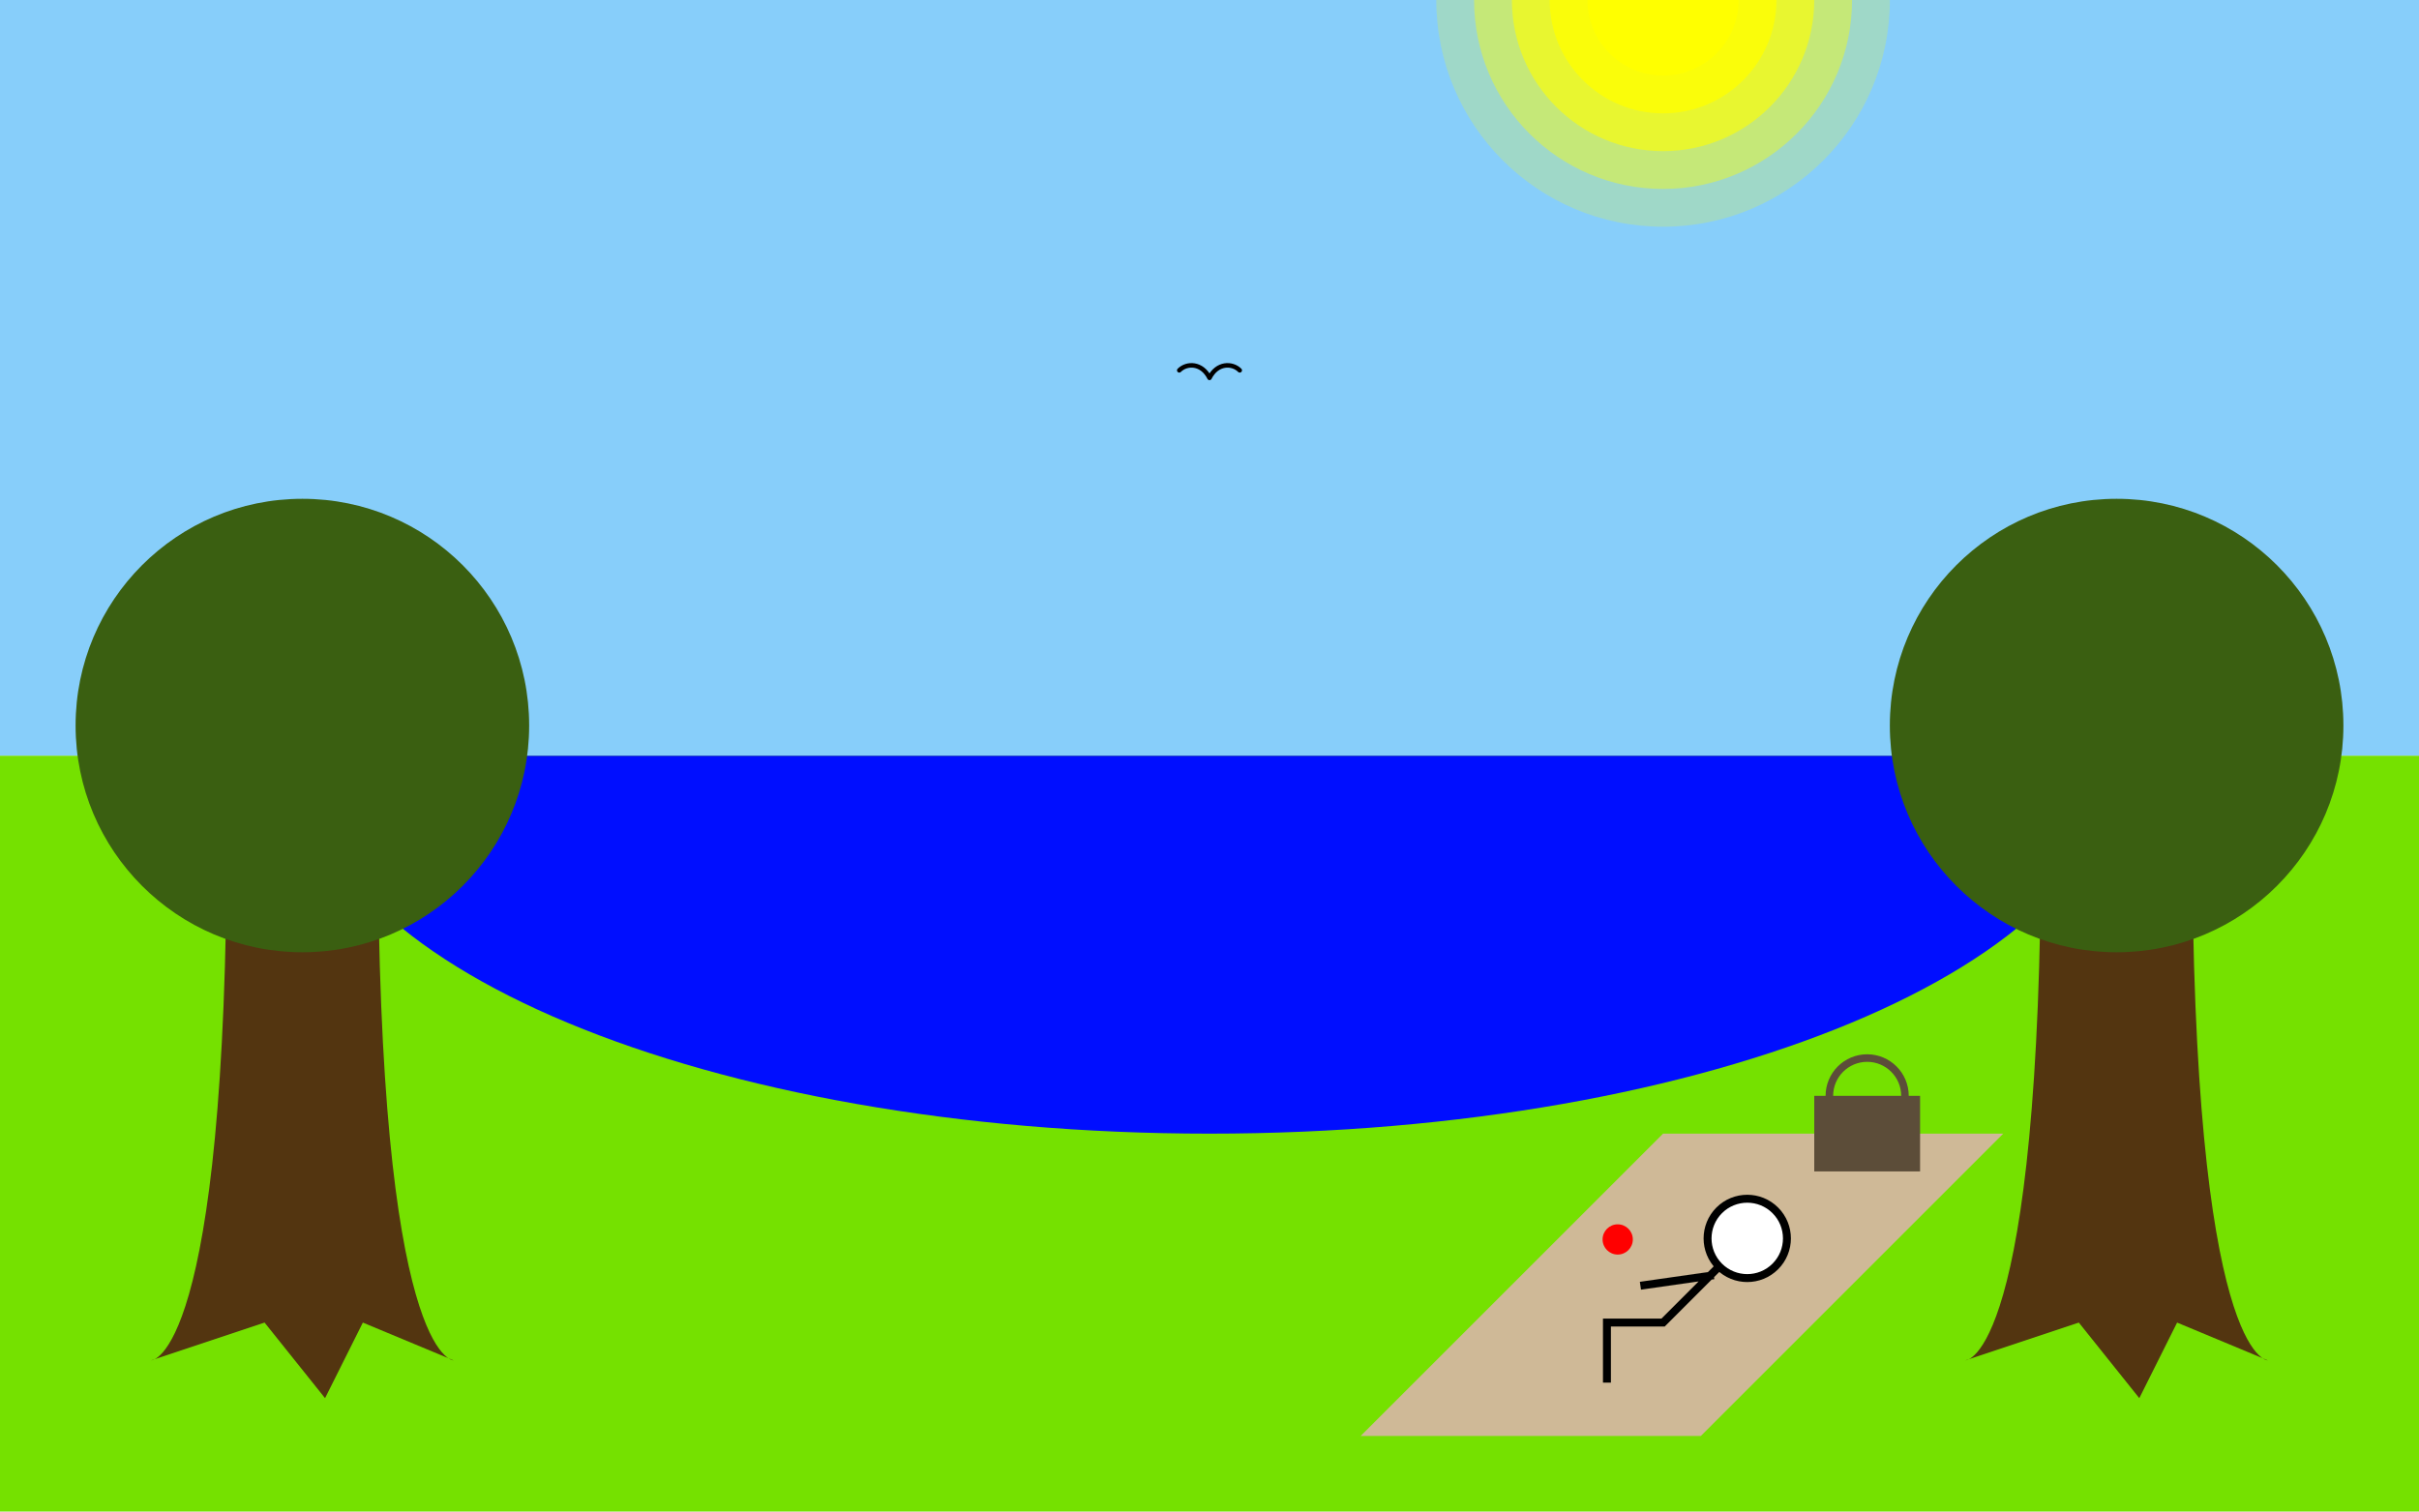
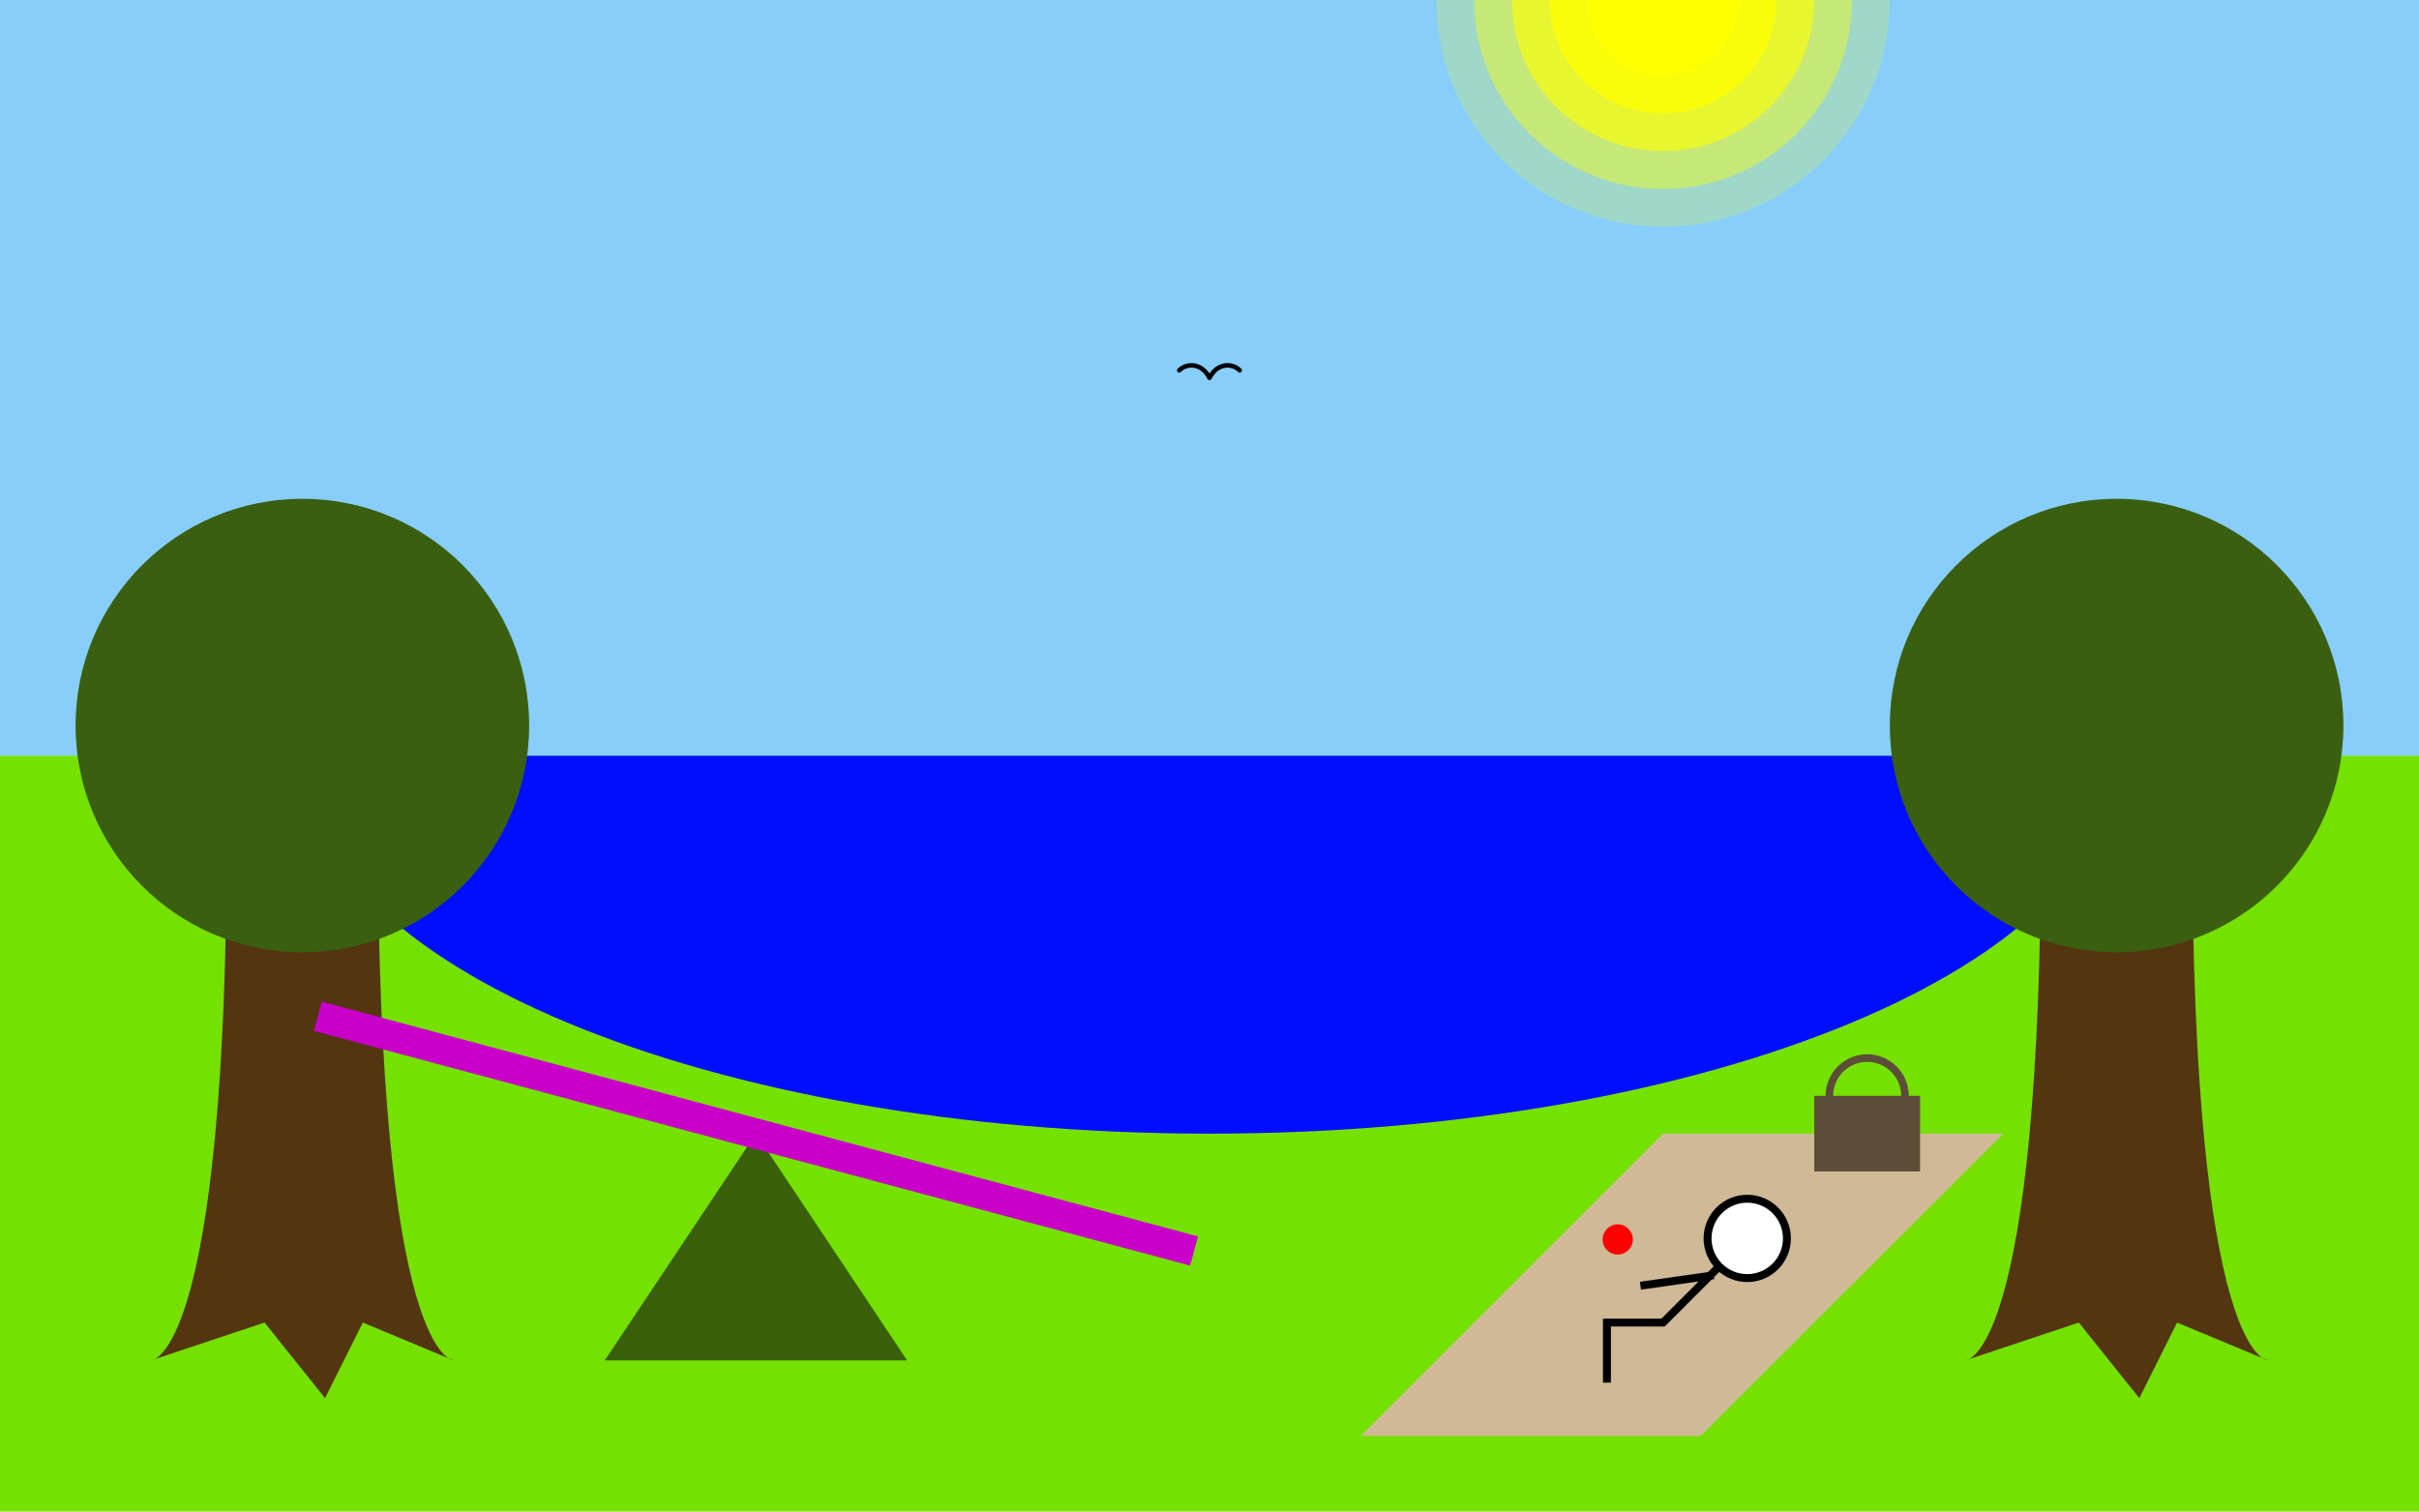
<svg xmlns="http://www.w3.org/2000/svg" version="1.1" width="1600" height="1000">
  <rect x="0" y="0" width="1600" height="500" fill="#87CEFA" />
  <rect x="0" y="500" width="1600" height="500" fill="#75E100" />
  <path d="M 800 500              h -600               a 600 250 0 0 0 1200 0              Z" fill="#000EFF" />
  <circle cx="1100" cy="0" r="150" fill="#FFFF00" fill-opacity="0.2" />
  <circle cx="1100" cy="0" r="125" fill="#FFFF00" fill-opacity="0.4" />
  <circle cx="1100" cy="0" r="100" fill="#FFFF00" fill-opacity="0.6" />
  <circle cx="1100" cy="0" r="75" fill="#FFFF00" fill-opacity="0.8" />
  <circle cx="1100" cy="0" r="50" fill="#FFFF00" fill-opacity="1" />
  <path d="M 0 0              c 5 -10 15 -10 20 -5              M 0 0              c -5 -10 -15 -10 -20 -5" fill="transparent" stroke="#000000" stroke-width="3" stroke-linejoin="round" stroke-linecap="round" transform="translate(800, 250)" />
  <rect x="0" y="0" width="225" height="200" transform="translate(1100, 750) skewX(-45)" fill="#CFB997" />
-   <circle cx="-30" cy="70" r="10" transform="translate(1100, 750)" fill="#FF0000" />
-   <rect x="100" y="-25" width="70" height="50" transform="translate(1100, 750)" fill="#5C4D39" />
-   <circle cx="135" cy="-25" r="25" transform="translate(1100, 750)" stroke="#5C4D39" stroke-width="5" fill="transparent" />
+   <circle cx="-30" cy="70" r="10" fill="#FF0000" transform="translate(1100, 750)" />
+   <rect x="100" y="-25" width="70" height="50" fill="#5C4D39" transform="translate(1100, 750)" />
+   <circle cx="135" cy="-25" r="25" fill="transparent" stroke="#5C4D39" stroke-width="5" transform="translate(1100, 750)" />
  <path d="M 0 150               L 0 0              L -75 -75              L 0 -150              M 0 125              L -75 25              " fill="transparent" stroke="#000000" stroke-width="15" stroke-linejoin="miter" stroke-linecap="square" transform="translate(1100, 875) scale(0.35, -0.35) rotate(-45)" />
-   <circle cx="0" cy="225" r="75" fill="white" stroke="#000000" stroke-width="15" transform="translate(1100, 875) scale(0.35, -0.35) rotate(-45)" />
+   <circle cx="0" cy="225" r="75" fill="#FFFFFF" stroke="#000000" stroke-width="15" transform="translate(1100, 875) scale(0.35, -0.35) rotate(-45)" />
  <path d="M -50 -200              L -50 -150              C -50 200 -100 200 -100 200              L -25 175              L 15 225              L 40 175              L 100 200              C 100 200 50 200 50 -150              L 50 -200              Z             " fill="#533510" transform="translate(200, 700)" />
  <circle cx="0" cy="-220" r="150" transform="translate(200, 700)" fill="#3A5F11" />
  <path d="M -50 -200              L -50 -150              C -50 200 -100 200 -100 200              L -25 175              L 15 225              L 40 175              L 100 200              C 100 200 50 200 50 -150              L 50 -200              Z             " fill="#533510" transform="translate(1400, 700)" />
  <circle cx="0" cy="-220" r="150" transform="translate(1400, 700)" fill="#3A5F11" />
+   <polygon points="100 0 -100 0 0 -150" fill="#3A5F0B" transform="translate(500, 900)" />
+   <rect x="-300" y="-10" width="600" height="20" fill="#C800C8" transform="translate(500, 900) translate(0, -150) rotate(15)" />
</svg>
